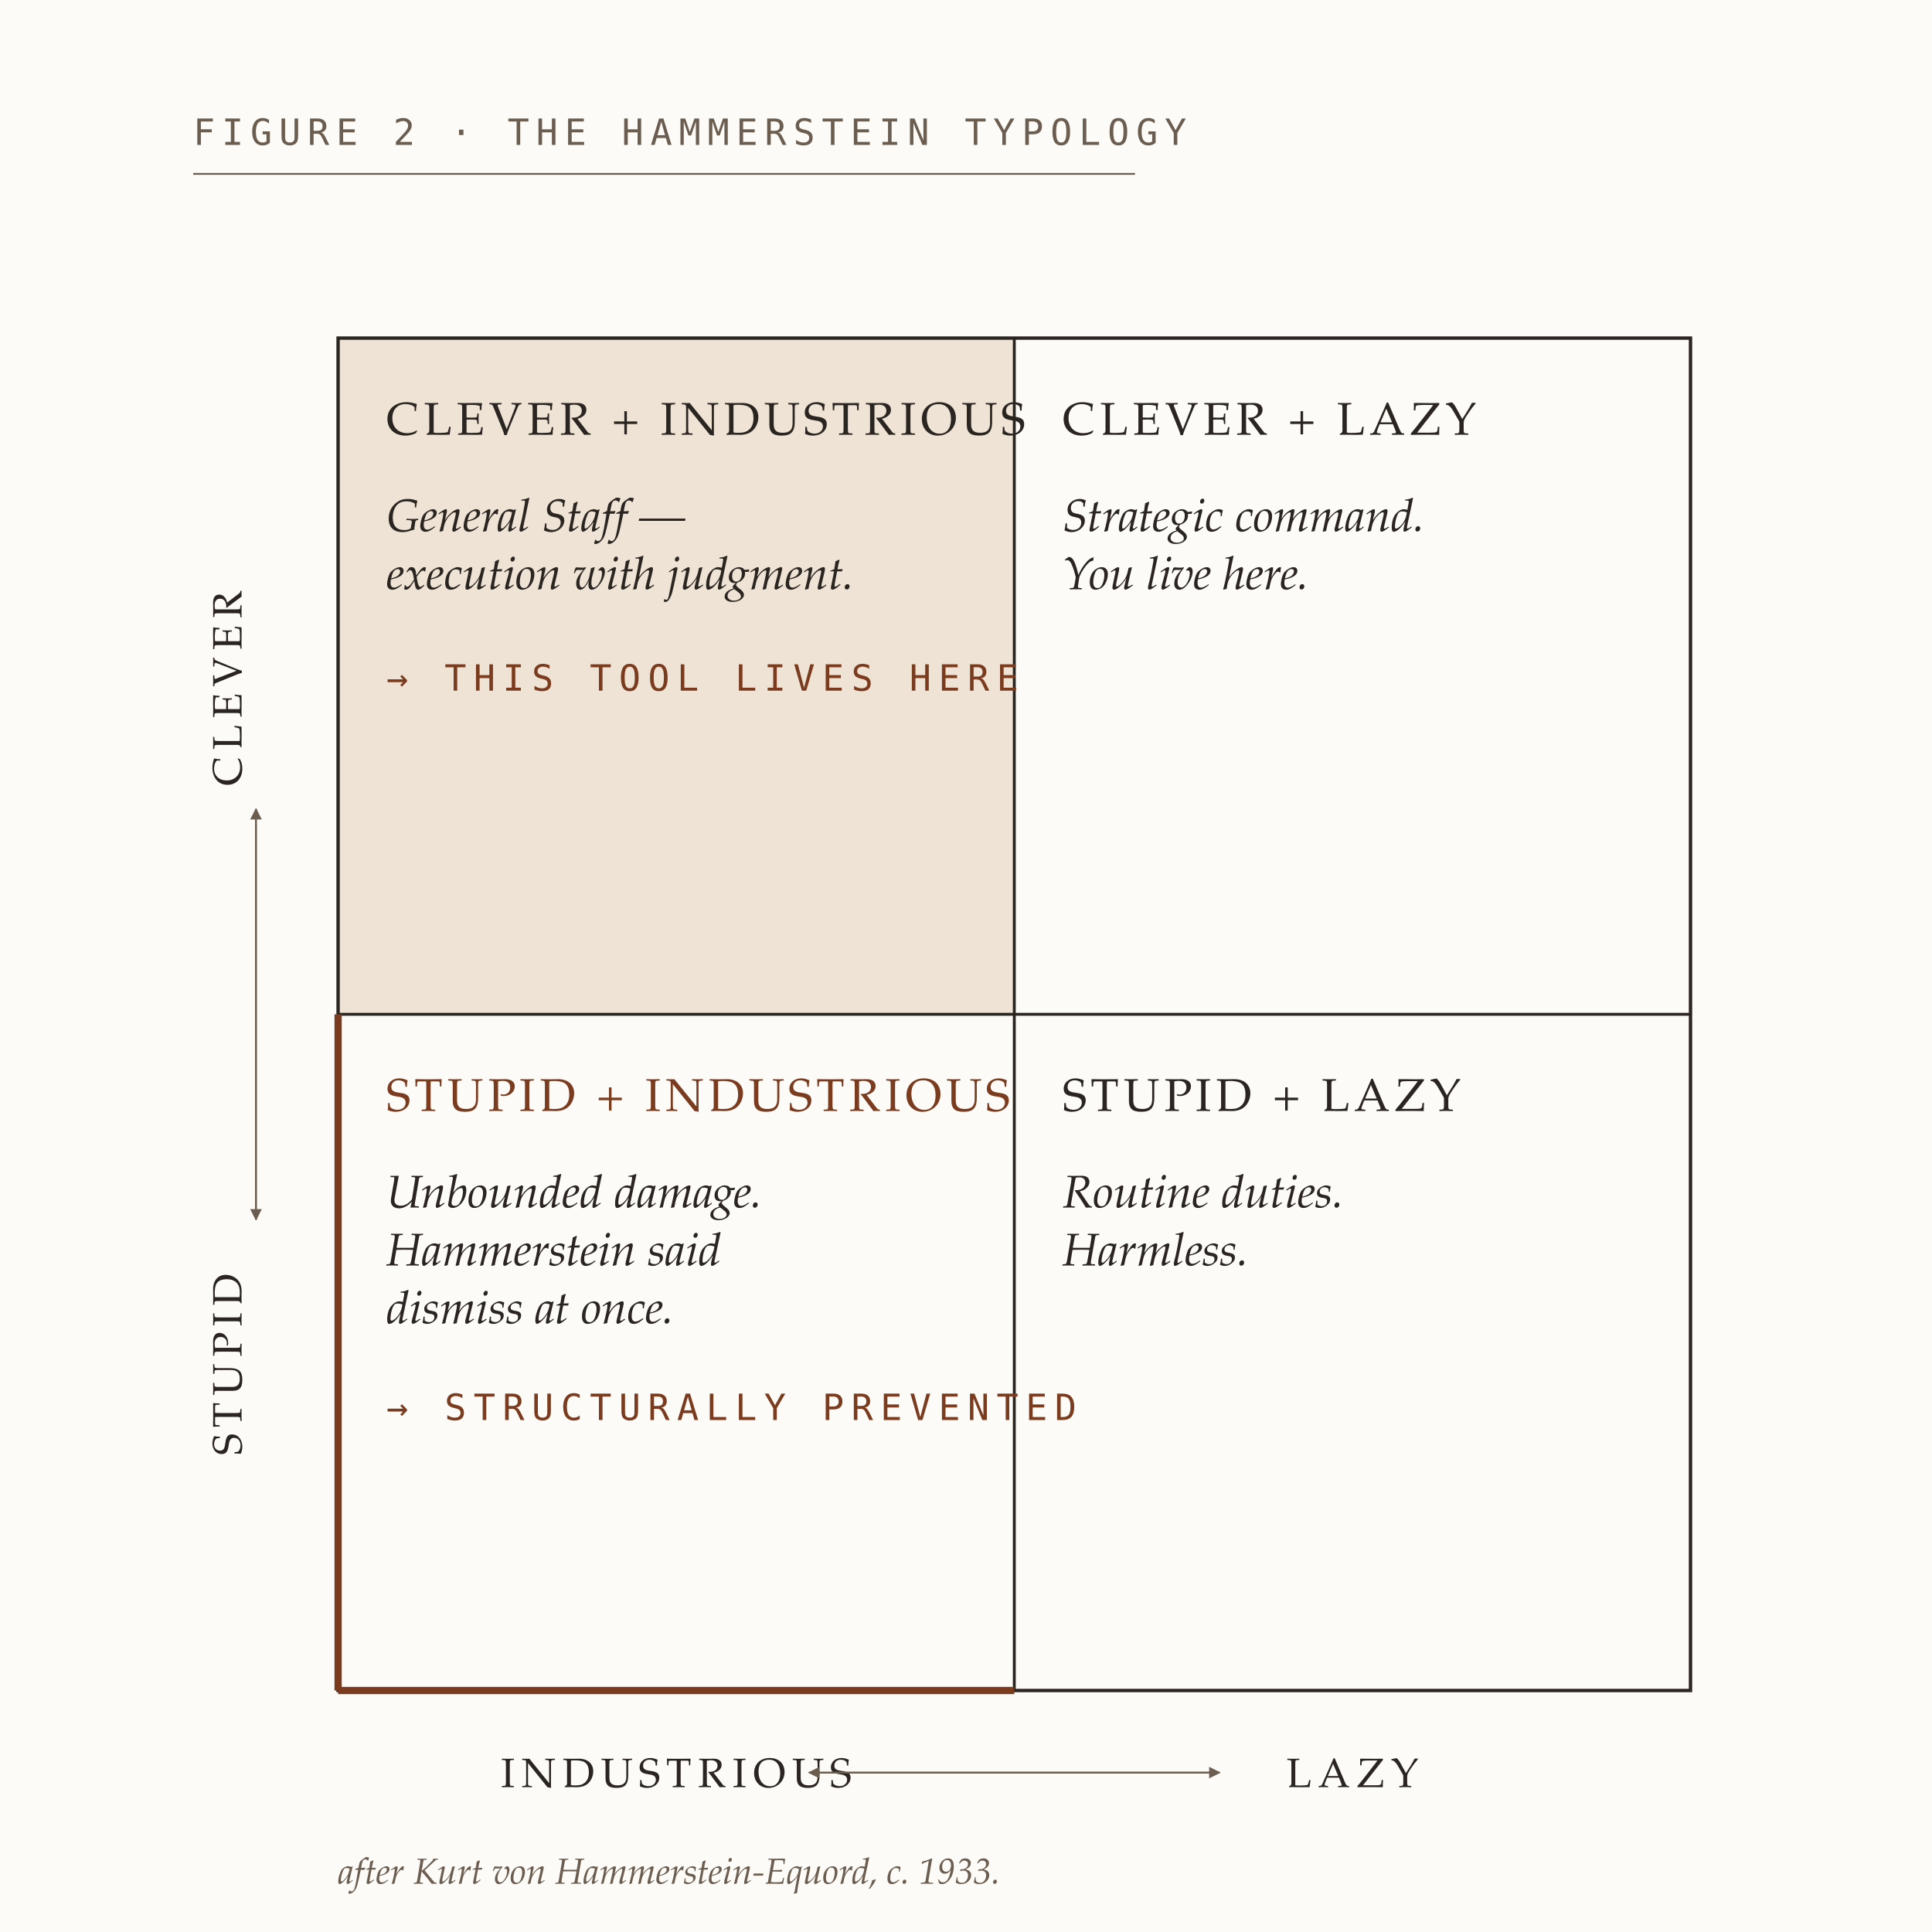
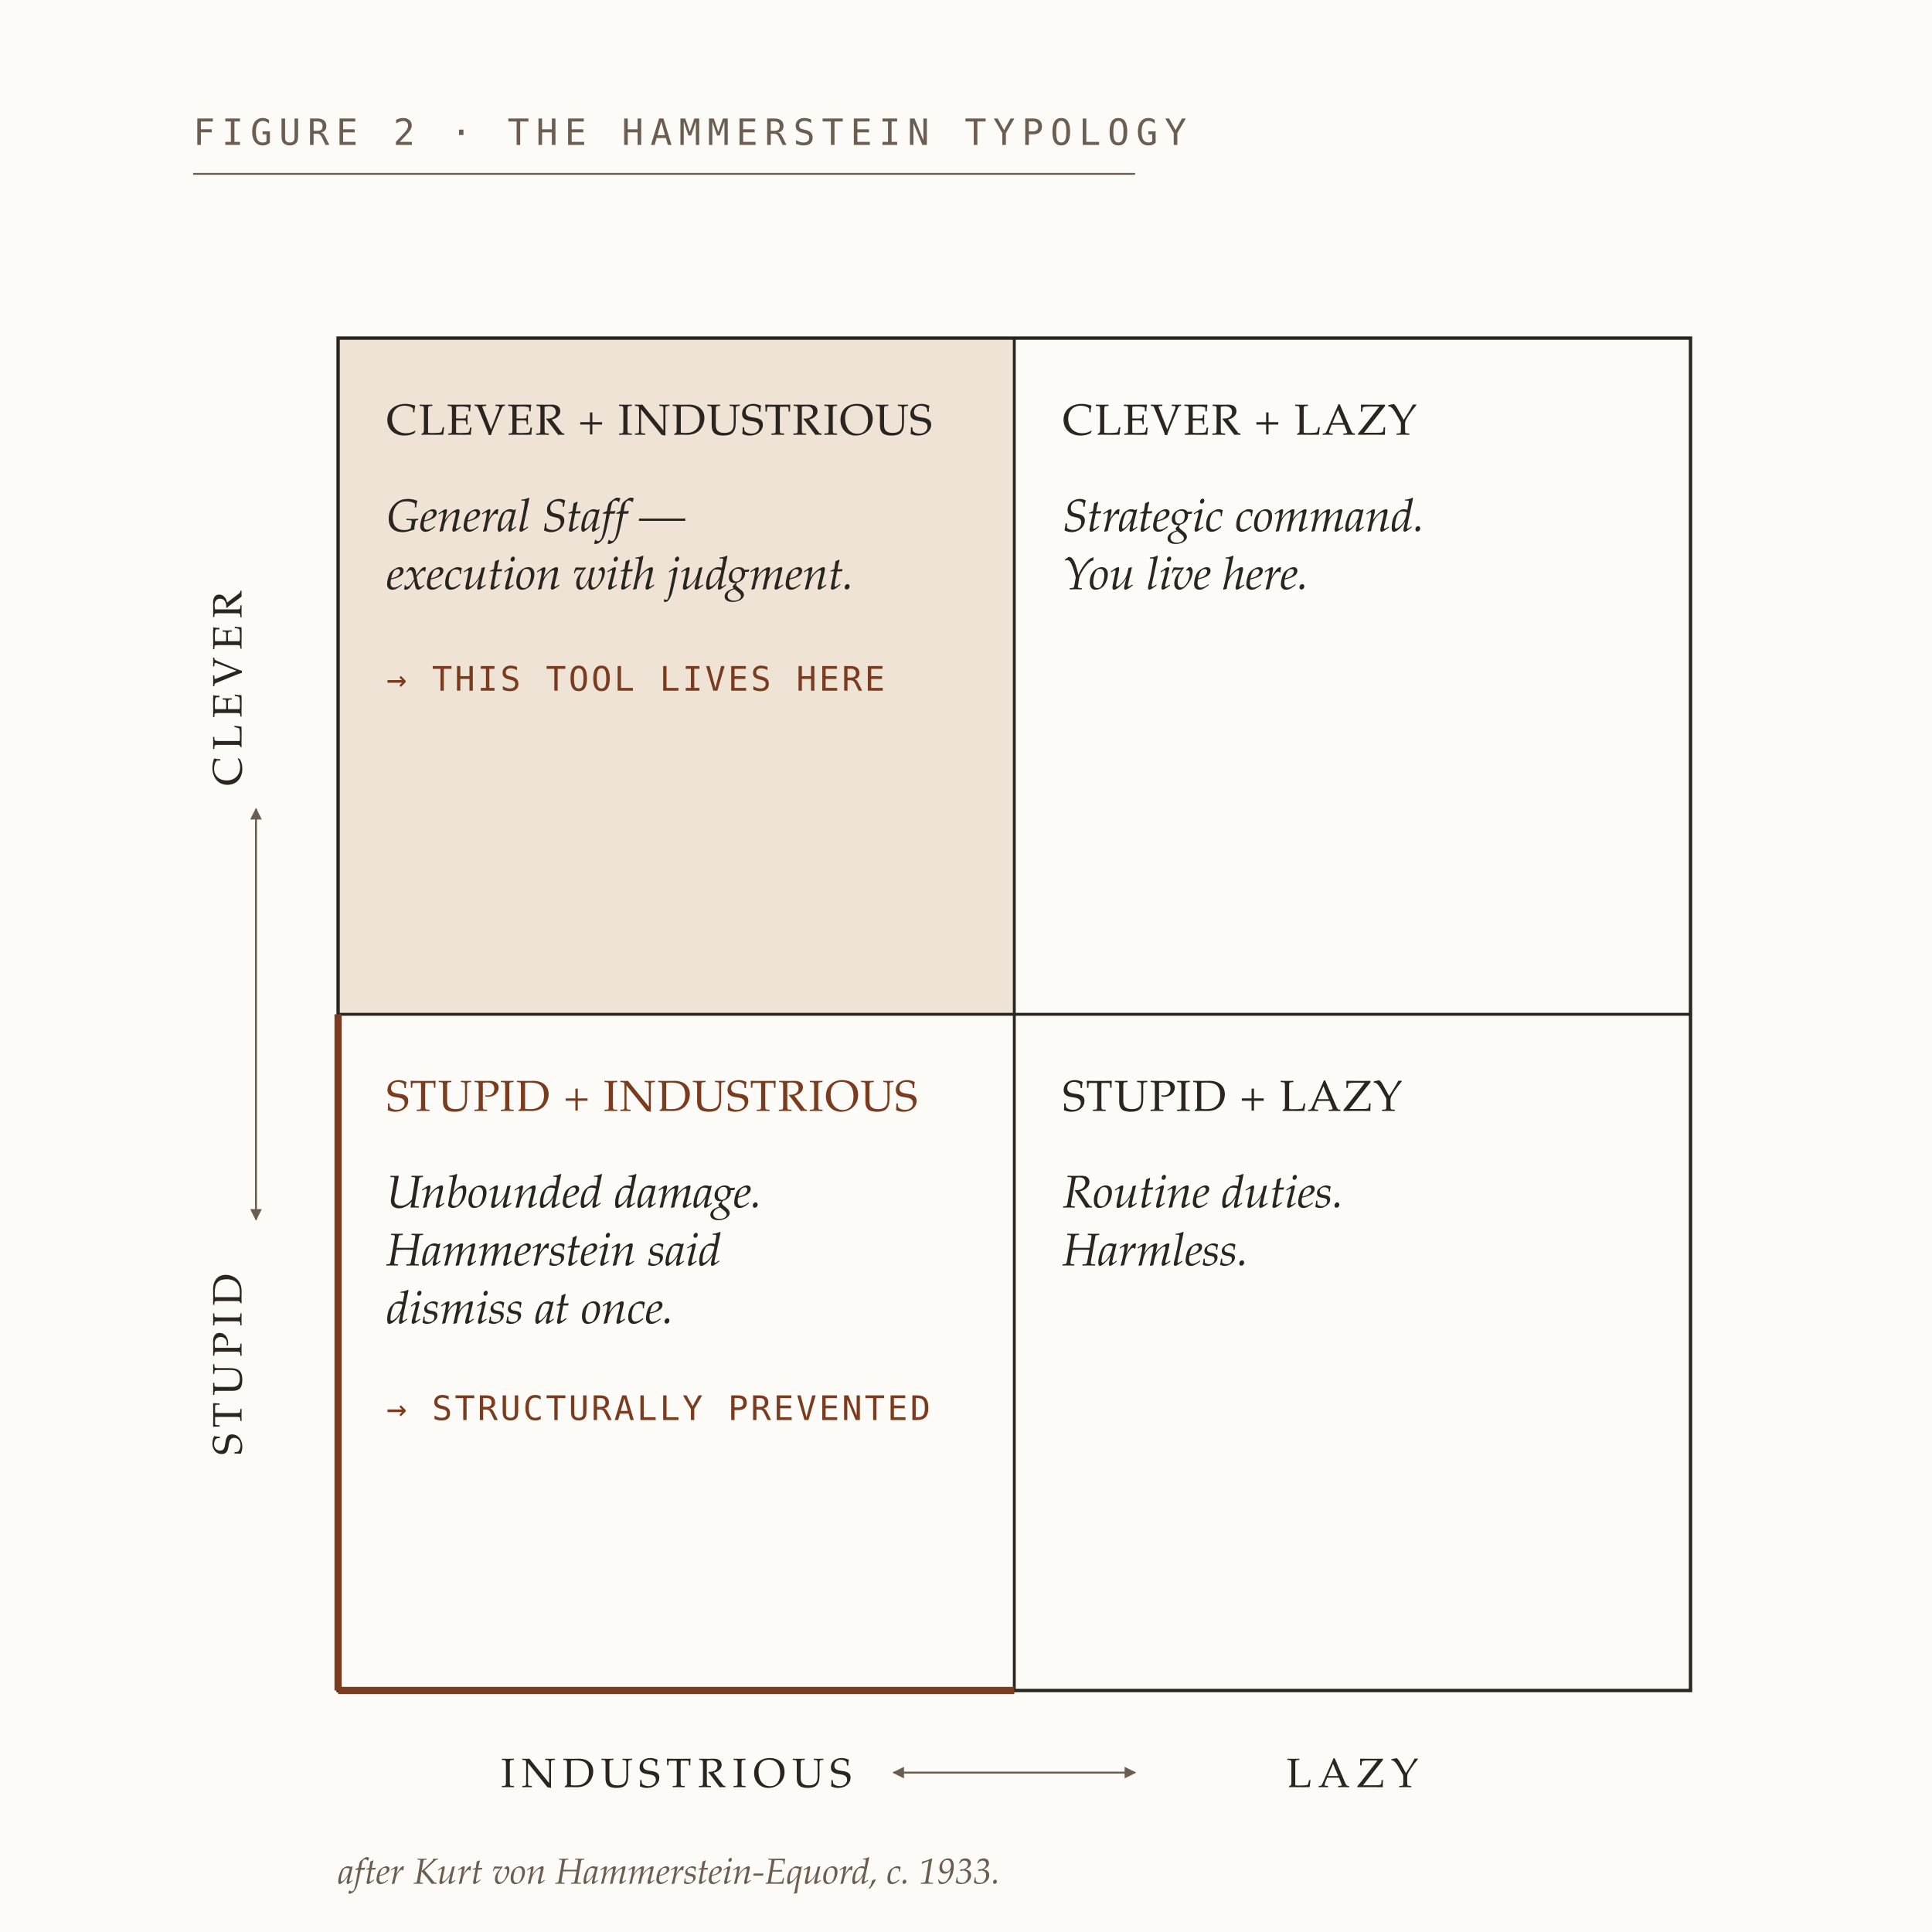
<svg xmlns="http://www.w3.org/2000/svg" viewBox="0 0 800 800" width="800" height="800" role="img" aria-label="The Hammerstein typology: a 2x2 grid of Clever/Stupid against Industrious/Lazy.">
  <defs>
    <marker id="h-arr" viewBox="0 0 10 10" refX="9" refY="5" markerWidth="6" markerHeight="6" orient="auto-start-reverse">
      <path d="M0,0 L10,5 L0,10 z" fill="#6b5d4f" />
    </marker>
  </defs>
  <rect width="800" height="800" fill="#fdfbf7" />
  <text x="80" y="60" font-family="'IBM Plex Mono','JetBrains Mono',Menlo,Consolas,monospace" font-size="15" letter-spacing="2.8" fill="#6b5d4f">FIGURE 2 · THE HAMMERSTEIN TYPOLOGY</text>
  <line x1="80" y1="72" x2="470" y2="72" stroke="#6b5d4f" stroke-width="0.75" />
  <rect x="140" y="140" width="280" height="280" fill="#efe3d5" />
  <rect x="140" y="140" width="560" height="560" fill="none" stroke="#2a2520" stroke-width="1.4" />
  <line x1="420" y1="140" x2="420" y2="700" stroke="#2a2520" stroke-width="1.2" />
  <line x1="140" y1="420" x2="700" y2="420" stroke="#2a2520" stroke-width="1.2" />
  <line x1="140" y1="700" x2="420" y2="700" stroke="#7a3b1e" stroke-width="3" />
  <line x1="140" y1="420" x2="140" y2="700" stroke="#7a3b1e" stroke-width="3" />
  <text x="280" y="740" text-anchor="middle" font-family="'Iowan Old Style','Palatino Linotype',Palatino,Georgia,serif" font-size="17" letter-spacing="2.8" fill="#2a2520">INDUSTRIOUS</text>
  <text x="560" y="740" text-anchor="middle" font-family="'Iowan Old Style','Palatino Linotype',Palatino,Georgia,serif" font-size="17" letter-spacing="2.8" fill="#2a2520">LAZY</text>
-   <line x1="335" y1="734" x2="505" y2="734" stroke="#6b5d4f" stroke-width="0.8" marker-start="url(#h-arr)" marker-end="url(#h-arr)" />
+   <line x1="370" y1="734" x2="470" y2="734" stroke="#6b5d4f" stroke-width="0.8" marker-start="url(#h-arr)" marker-end="url(#h-arr)" />
  <text x="100" y="285" text-anchor="middle" font-family="'Iowan Old Style','Palatino Linotype',Palatino,Georgia,serif" font-size="17" letter-spacing="2.8" fill="#2a2520" transform="rotate(-90 100 285)">CLEVER</text>
  <text x="100" y="565" text-anchor="middle" font-family="'Iowan Old Style','Palatino Linotype',Palatino,Georgia,serif" font-size="17" letter-spacing="2.8" fill="#2a2520" transform="rotate(-90 100 565)">STUPID</text>
  <line x1="106" y1="335" x2="106" y2="505" stroke="#6b5d4f" stroke-width="0.8" marker-start="url(#h-arr)" marker-end="url(#h-arr)" />
-   <text x="160" y="180" font-family="'Iowan Old Style','Palatino Linotype',Palatino,Georgia,serif" font-size="19" letter-spacing="2" fill="#2a2520">CLEVER + INDUSTRIOUS</text>
+   <text x="160" y="180" font-family="'Iowan Old Style','Palatino Linotype',Palatino,Georgia,serif" font-size="18" letter-spacing="0.6" fill="#2a2520">CLEVER + INDUSTRIOUS</text>
  <text x="160" y="220" font-family="'Iowan Old Style','Palatino Linotype',Palatino,Georgia,serif" font-style="italic" font-size="19" fill="#2a2520">General Staff —</text>
  <text x="160" y="244" font-family="'Iowan Old Style','Palatino Linotype',Palatino,Georgia,serif" font-style="italic" font-size="19" fill="#2a2520">execution with judgment.</text>
-   <text x="160" y="286" font-family="'IBM Plex Mono','JetBrains Mono',Menlo,Consolas,monospace" font-size="15" letter-spacing="3" fill="#7a3b1e">→ THIS TOOL LIVES HERE</text>
-   <text x="440" y="180" font-family="'Iowan Old Style','Palatino Linotype',Palatino,Georgia,serif" font-size="19" letter-spacing="2" fill="#2a2520">CLEVER + LAZY</text>
+   <text x="160" y="286" font-family="'IBM Plex Mono','JetBrains Mono',Menlo,Consolas,monospace" font-size="14" letter-spacing="1" fill="#7a3b1e">→ THIS TOOL LIVES HERE</text>
+   <text x="440" y="180" font-family="'Iowan Old Style','Palatino Linotype',Palatino,Georgia,serif" font-size="18" letter-spacing="0.6" fill="#2a2520">CLEVER + LAZY</text>
  <text x="440" y="220" font-family="'Iowan Old Style','Palatino Linotype',Palatino,Georgia,serif" font-style="italic" font-size="19" fill="#2a2520">Strategic command.</text>
  <text x="440" y="244" font-family="'Iowan Old Style','Palatino Linotype',Palatino,Georgia,serif" font-style="italic" font-size="19" fill="#2a2520">You live here.</text>
-   <text x="160" y="460" font-family="'Iowan Old Style','Palatino Linotype',Palatino,Georgia,serif" font-size="19" letter-spacing="2" fill="#7a3b1e">STUPID + INDUSTRIOUS</text>
+   <text x="160" y="460" font-family="'Iowan Old Style','Palatino Linotype',Palatino,Georgia,serif" font-size="18" letter-spacing="0.6" fill="#7a3b1e">STUPID + INDUSTRIOUS</text>
  <text x="160" y="500" font-family="'Iowan Old Style','Palatino Linotype',Palatino,Georgia,serif" font-style="italic" font-size="19" fill="#2a2520">Unbounded damage.</text>
  <text x="160" y="524" font-family="'Iowan Old Style','Palatino Linotype',Palatino,Georgia,serif" font-style="italic" font-size="19" fill="#2a2520">Hammerstein said</text>
  <text x="160" y="548" font-family="'Iowan Old Style','Palatino Linotype',Palatino,Georgia,serif" font-style="italic" font-size="19" fill="#2a2520">dismiss at once.</text>
-   <text x="160" y="588" font-family="'IBM Plex Mono','JetBrains Mono',Menlo,Consolas,monospace" font-size="15" letter-spacing="3" fill="#7a3b1e">→ STRUCTURALLY PREVENTED</text>
-   <text x="440" y="460" font-family="'Iowan Old Style','Palatino Linotype',Palatino,Georgia,serif" font-size="19" letter-spacing="2" fill="#2a2520">STUPID + LAZY</text>
+   <text x="160" y="588" font-family="'IBM Plex Mono','JetBrains Mono',Menlo,Consolas,monospace" font-size="14" letter-spacing="1" fill="#7a3b1e">→ STRUCTURALLY PREVENTED</text>
+   <text x="440" y="460" font-family="'Iowan Old Style','Palatino Linotype',Palatino,Georgia,serif" font-size="18" letter-spacing="0.6" fill="#2a2520">STUPID + LAZY</text>
  <text x="440" y="500" font-family="'Iowan Old Style','Palatino Linotype',Palatino,Georgia,serif" font-style="italic" font-size="19" fill="#2a2520">Routine duties.</text>
  <text x="440" y="524" font-family="'Iowan Old Style','Palatino Linotype',Palatino,Georgia,serif" font-style="italic" font-size="19" fill="#2a2520">Harmless.</text>
  <text x="140" y="780" font-family="'Iowan Old Style','Palatino Linotype',Palatino,Georgia,serif" font-style="italic" font-size="15" fill="#6b5d4f">after Kurt von Hammerstein-Equord, c. 1933.</text>
</svg>
